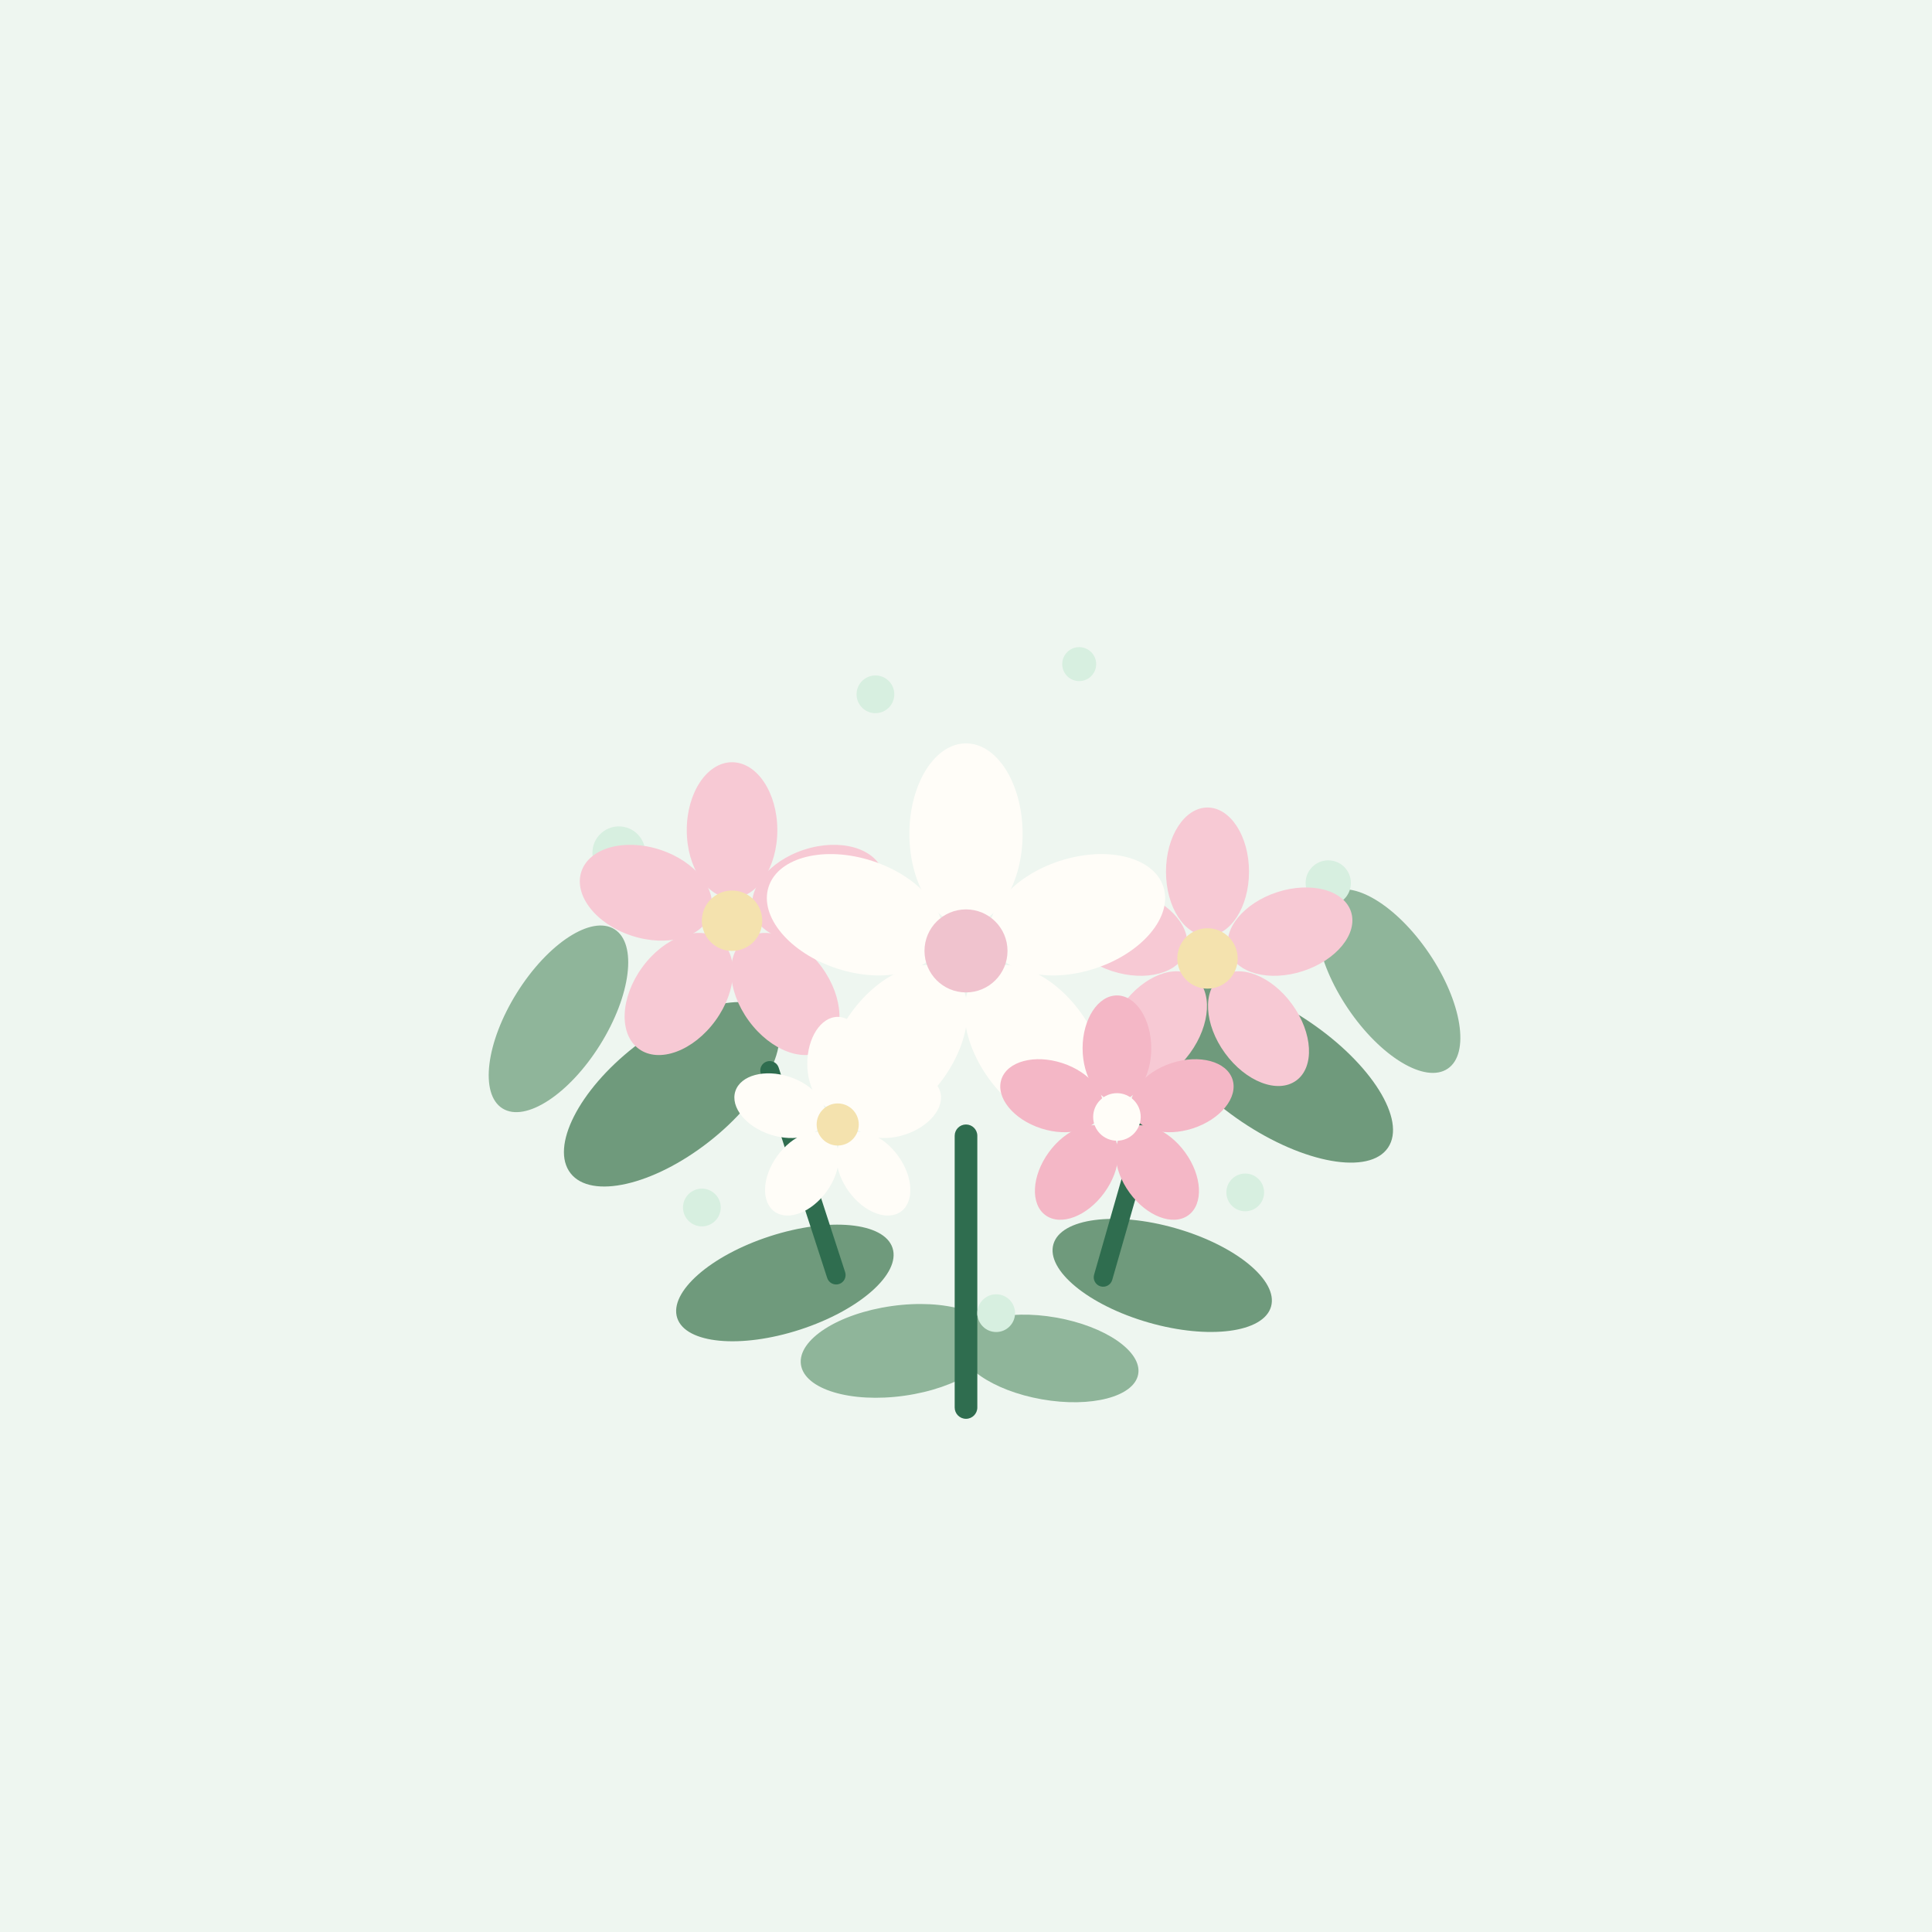
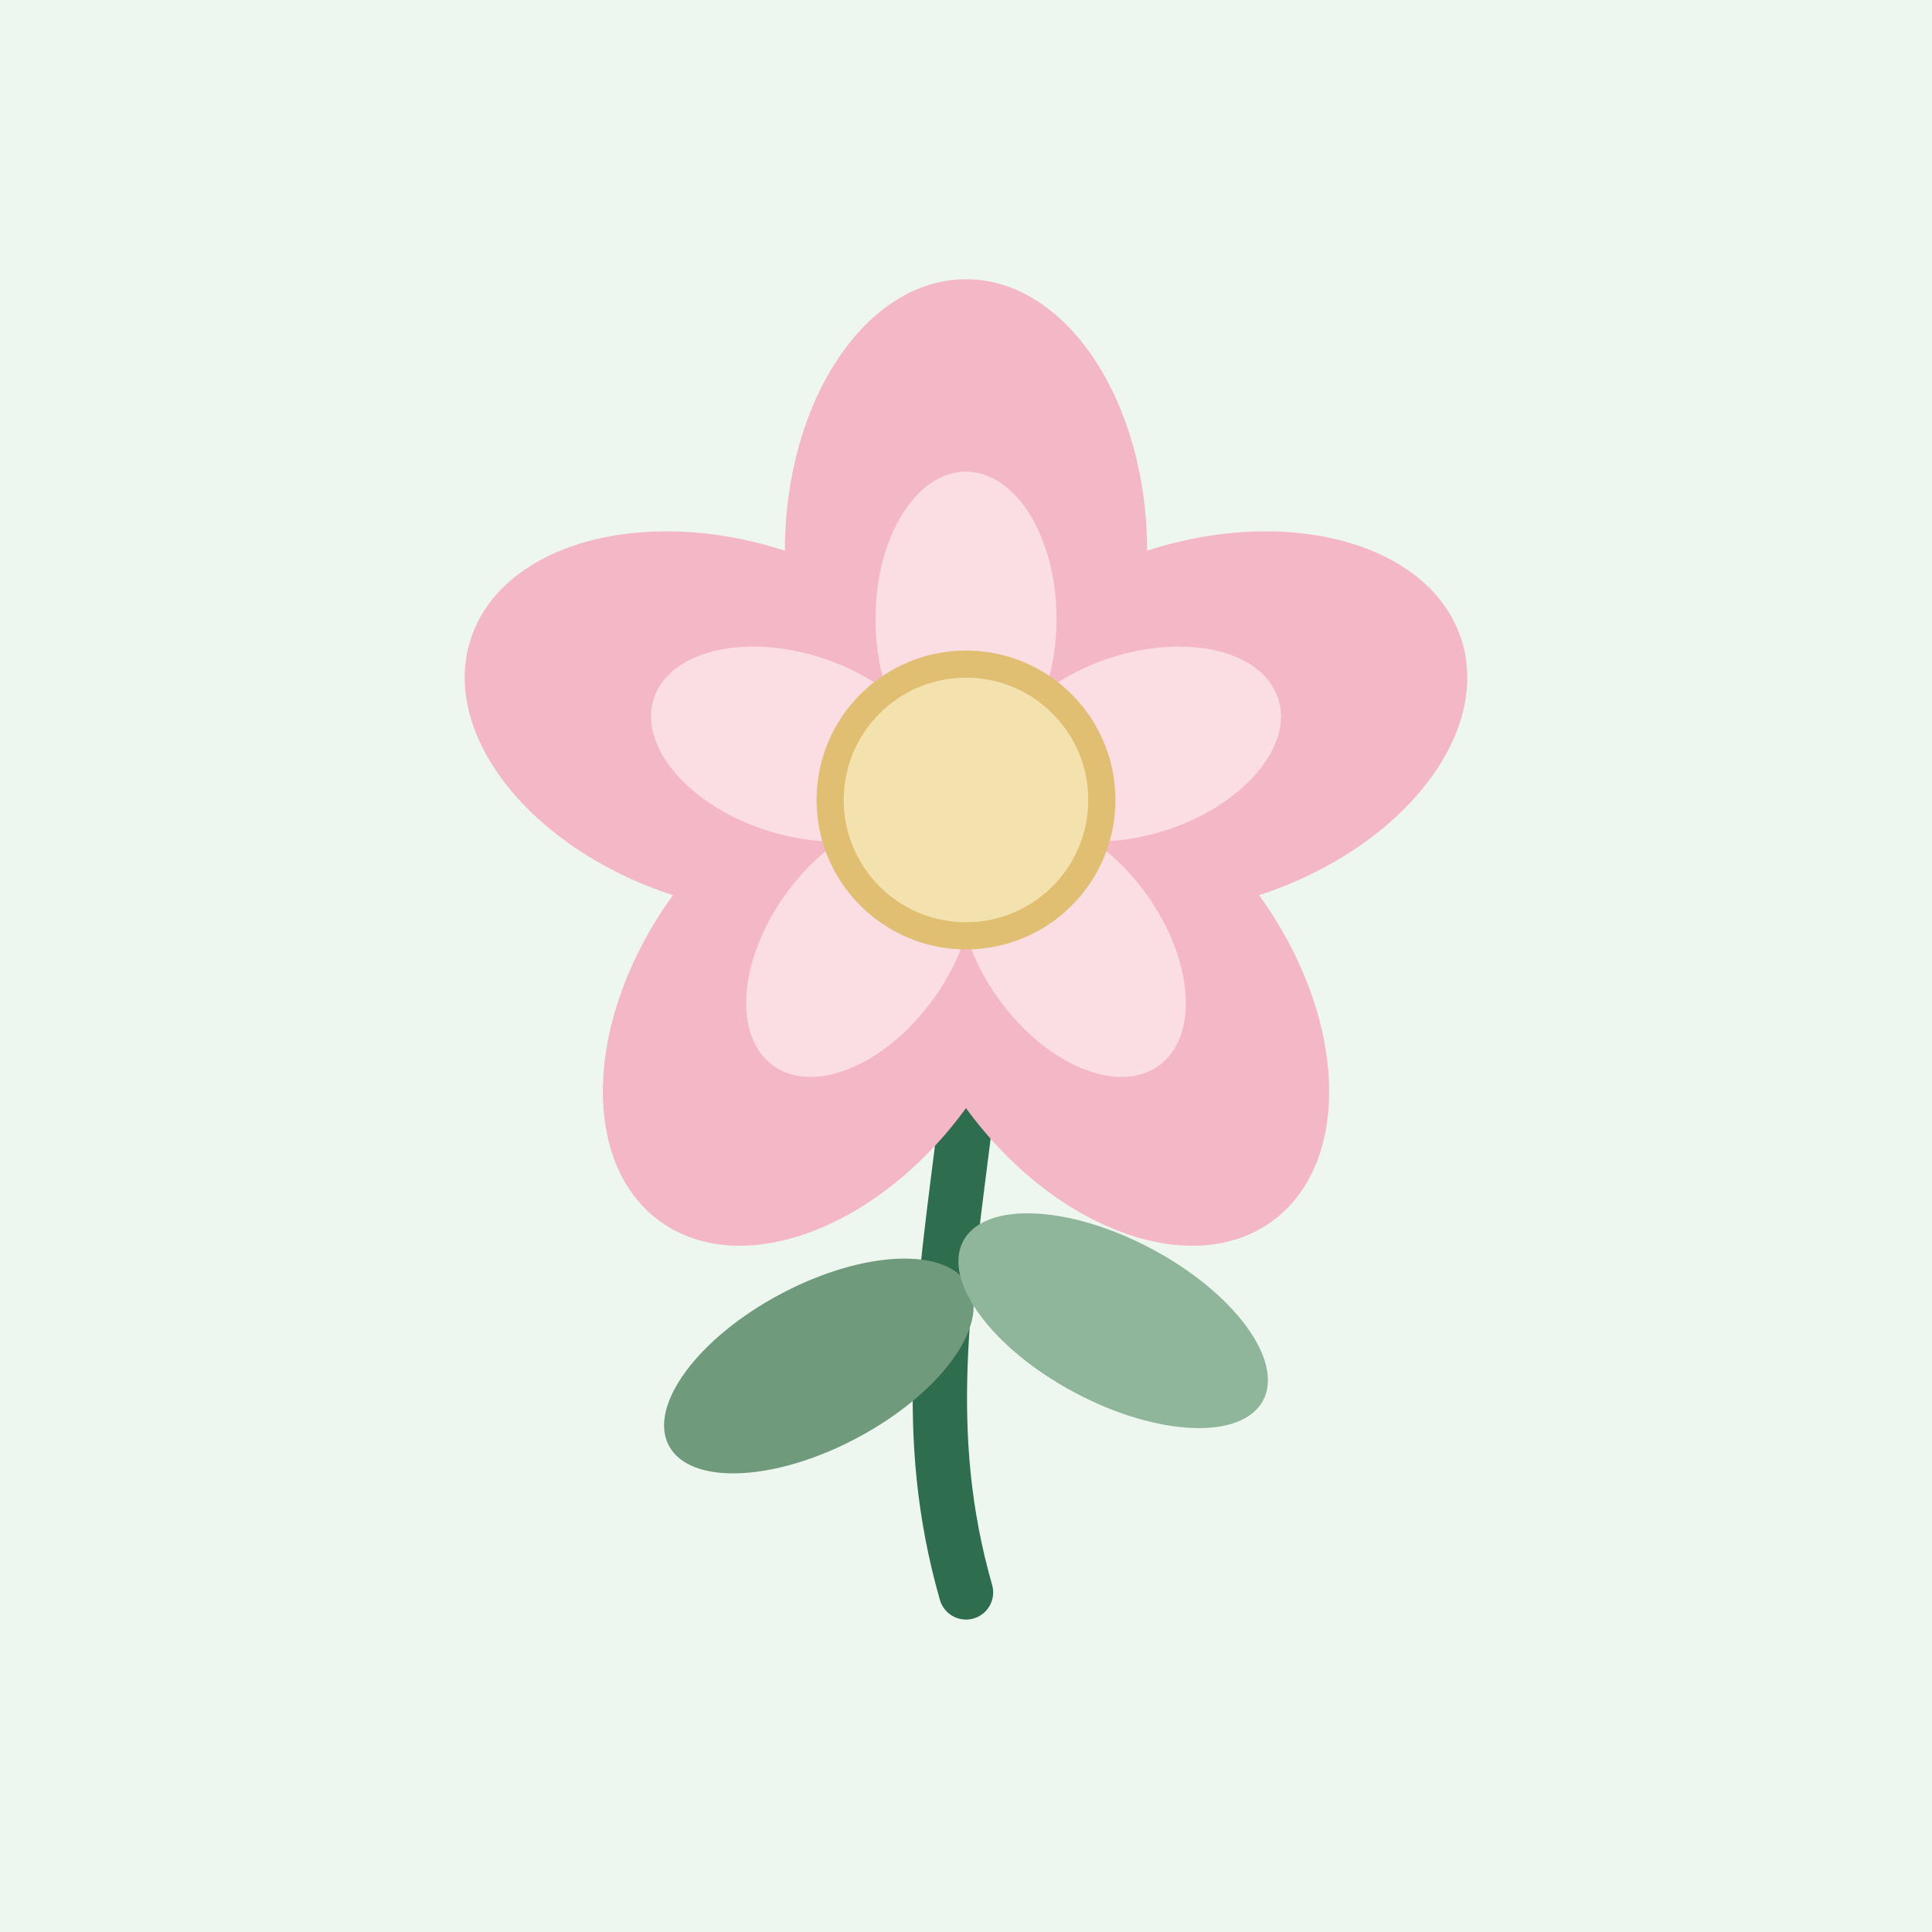
<svg xmlns="http://www.w3.org/2000/svg" width="512" height="512" viewBox="0 0 512 512">
  <rect width="512" height="512" fill="#eef6f0" />
-   <g fill="#6f9a7c">
-     <ellipse cx="178" cy="290" rx="34" ry="16" transform="rotate(-38 178 290)" />
-     <ellipse cx="338" cy="284" rx="36" ry="16" transform="rotate(34 338 284)" />
-     <ellipse cx="208" cy="340" rx="30" ry="13" transform="rotate(-18 208 340)" />
-     <ellipse cx="308" cy="338" rx="30" ry="13" transform="rotate(16 308 338)" />
-   </g>
-   <g fill="#8fb59a">
-     <ellipse cx="148" cy="270" rx="28" ry="13" transform="rotate(-58 148 270)" />
-     <ellipse cx="368" cy="260" rx="28" ry="13" transform="rotate(56 368 260)" />
-     <ellipse cx="238" cy="358" rx="26" ry="12" transform="rotate(-8 238 358)" />
-     <ellipse cx="278" cy="360" rx="24" ry="11" transform="rotate(10 278 360)" />
-   </g>
-   <g fill="#2f6d4f">
-     <rect x="253" y="298" width="6" height="78" rx="3" />
-     <rect x="210" y="280" width="5" height="62" rx="2.5" transform="rotate(-18 212 310)" />
-     <rect x="298" y="278" width="5" height="64" rx="2.5" transform="rotate(16 300 310)" />
-   </g>
-   <g fill="#d7efe0">
-     <circle cx="164" cy="226" r="7" />
-     <circle cx="352" cy="234" r="6" />
-     <circle cx="186" cy="320" r="5" />
-     <circle cx="330" cy="316" r="5" />
-     <circle cx="264" cy="348" r="5" />
-     <circle cx="232" cy="184" r="5" />
-     <circle cx="286" cy="176" r="4.5" />
-   </g>
-   <g transform="translate(194 244)" fill="#f7c9d4">
-     <ellipse cx="0" cy="-24" rx="12" ry="18" />
-     <ellipse cx="0" cy="-24" rx="12" ry="18" transform="rotate(72)" />
-     <ellipse cx="0" cy="-24" rx="12" ry="18" transform="rotate(144)" />
-     <ellipse cx="0" cy="-24" rx="12" ry="18" transform="rotate(216)" />
-     <ellipse cx="0" cy="-24" rx="12" ry="18" transform="rotate(288)" />
-     <circle r="8" fill="#f4e2ae" />
-   </g>
-   <g transform="translate(320 254)" fill="#f7c9d4">
-     <ellipse cx="0" cy="-23" rx="11" ry="17" />
-     <ellipse cx="0" cy="-23" rx="11" ry="17" transform="rotate(72)" />
-     <ellipse cx="0" cy="-23" rx="11" ry="17" transform="rotate(144)" />
-     <ellipse cx="0" cy="-23" rx="11" ry="17" transform="rotate(216)" />
-     <ellipse cx="0" cy="-23" rx="11" ry="17" transform="rotate(288)" />
-     <circle r="8" fill="#f4e2ae" />
-   </g>
-   <g transform="translate(256 252)" fill="#fffdf8">
-     <ellipse cx="0" cy="-31" rx="15" ry="24" />
-     <ellipse cx="0" cy="-31" rx="15" ry="24" transform="rotate(72)" />
-     <ellipse cx="0" cy="-31" rx="15" ry="24" transform="rotate(144)" />
-     <ellipse cx="0" cy="-31" rx="15" ry="24" transform="rotate(216)" />
-     <ellipse cx="0" cy="-31" rx="15" ry="24" transform="rotate(288)" />
-     <circle r="11" fill="#f0c3ce" />
-   </g>
-   <g transform="translate(222 298) scale(0.62)" fill="#fffdf8">
-     <ellipse cx="0" cy="-26" rx="13" ry="20" />
-     <ellipse cx="0" cy="-26" rx="13" ry="20" transform="rotate(72)" />
-     <ellipse cx="0" cy="-26" rx="13" ry="20" transform="rotate(144)" />
-     <ellipse cx="0" cy="-26" rx="13" ry="20" transform="rotate(216)" />
-     <ellipse cx="0" cy="-26" rx="13" ry="20" transform="rotate(288)" />
-     <circle r="9" fill="#f4e2ae" />
-   </g>
-   <g transform="translate(296 296) scale(0.7)" fill="#f4b7c6">
-     <ellipse cx="0" cy="-26" rx="13" ry="20" />
-     <ellipse cx="0" cy="-26" rx="13" ry="20" transform="rotate(72)" />
-     <ellipse cx="0" cy="-26" rx="13" ry="20" transform="rotate(144)" />
-     <ellipse cx="0" cy="-26" rx="13" ry="20" transform="rotate(216)" />
-     <ellipse cx="0" cy="-26" rx="13" ry="20" transform="rotate(288)" />
-     <circle r="9" fill="#fffdf8" />
+   <g transform="translate(64 56) scale(6)">
+     <path d="M32 40 C31 48 30 54 32 61" fill="none" stroke="#2f6d4f" stroke-width="2.4" stroke-linecap="round" />
+     <ellipse cx="25.5" cy="51" rx="7.5" ry="3.6" fill="#6f9a7c" transform="rotate(-28 25.5 51)" />
+     <ellipse cx="38.5" cy="49" rx="7.5" ry="3.6" fill="#8fb59a" transform="rotate(28 38.5 49)" />
+     <g transform="translate(32 26)">
+       <g fill="#f4b7c6">
+         <ellipse cy="-11" rx="8" ry="12" />
+         <ellipse cy="-11" rx="8" ry="12" transform="rotate(72)" />
+         <ellipse cy="-11" rx="8" ry="12" transform="rotate(144)" />
+         <ellipse cy="-11" rx="8" ry="12" transform="rotate(216)" />
+         <ellipse cy="-11" rx="8" ry="12" transform="rotate(288)" />
+       </g>
+       <g fill="#fbdde4">
+         <ellipse cy="-8" rx="4" ry="6.5" />
+         <ellipse cy="-8" rx="4" ry="6.5" transform="rotate(72)" />
+         <ellipse cy="-8" rx="4" ry="6.5" transform="rotate(144)" />
+         <ellipse cy="-8" rx="4" ry="6.5" transform="rotate(216)" />
+         <ellipse cy="-8" rx="4" ry="6.5" transform="rotate(288)" />
+       </g>
+       <circle r="6" fill="#f4e2ae" stroke="#e0bf72" stroke-width="1.2" />
+     </g>
  </g>
</svg>
